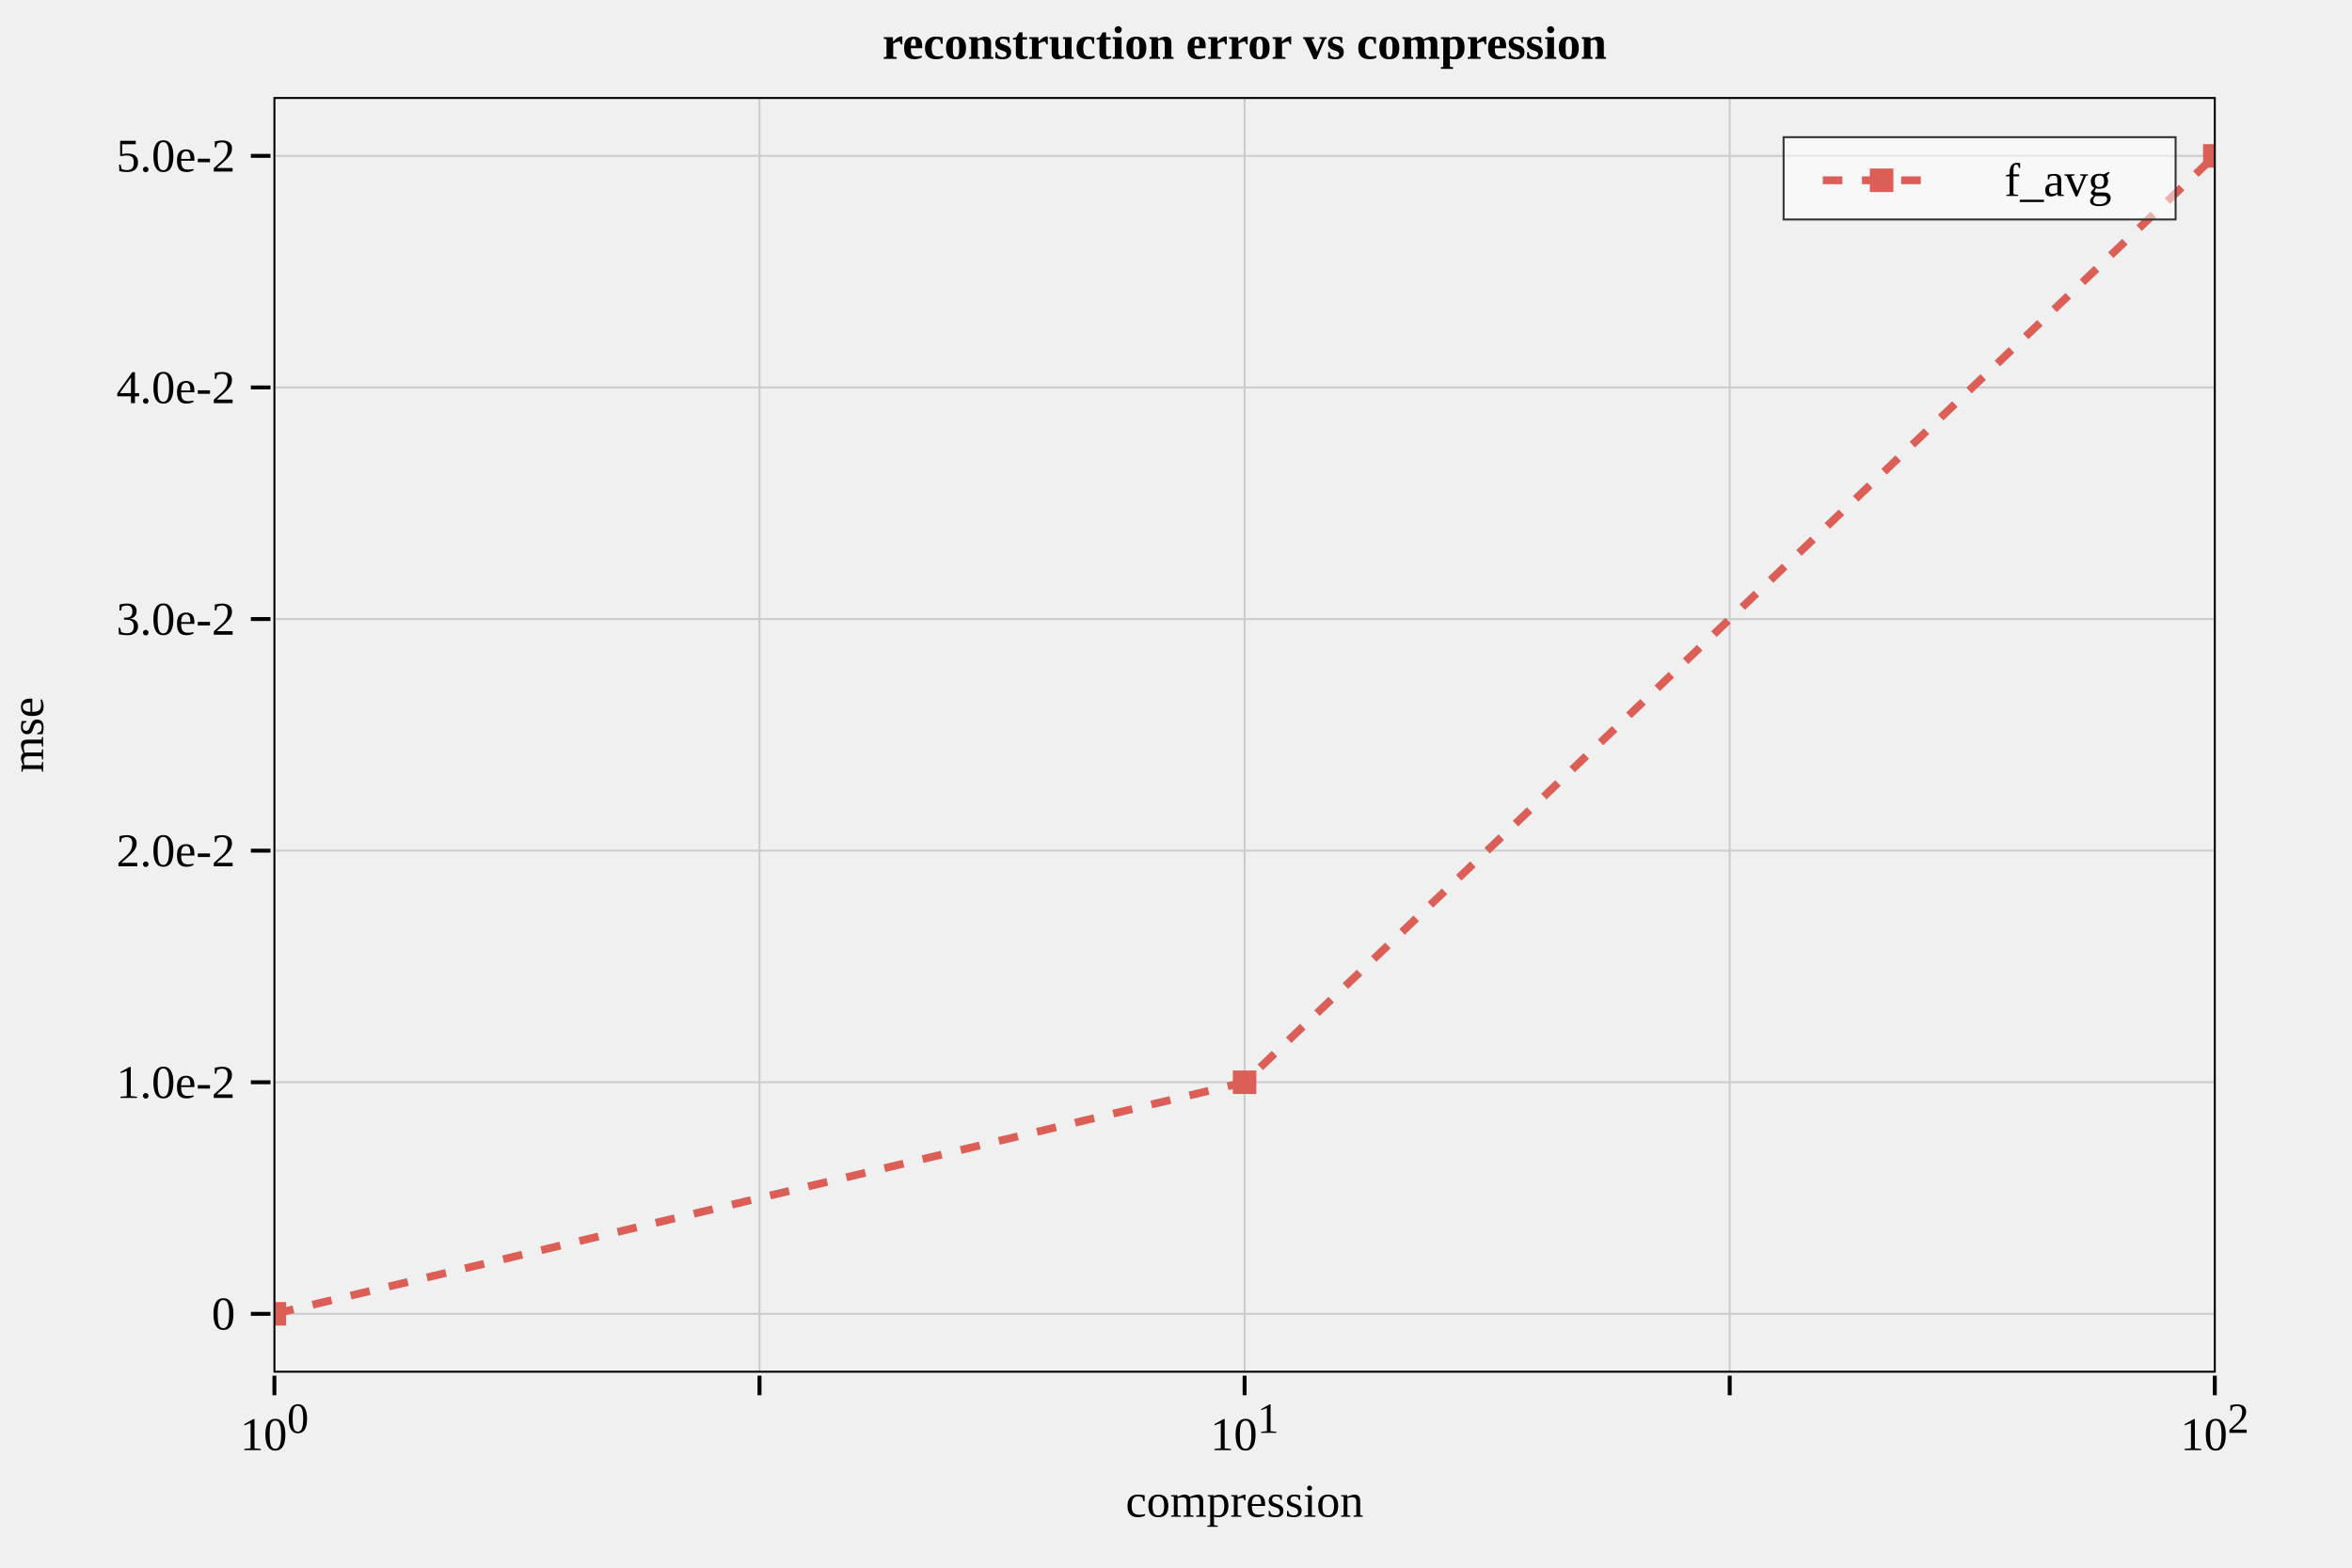
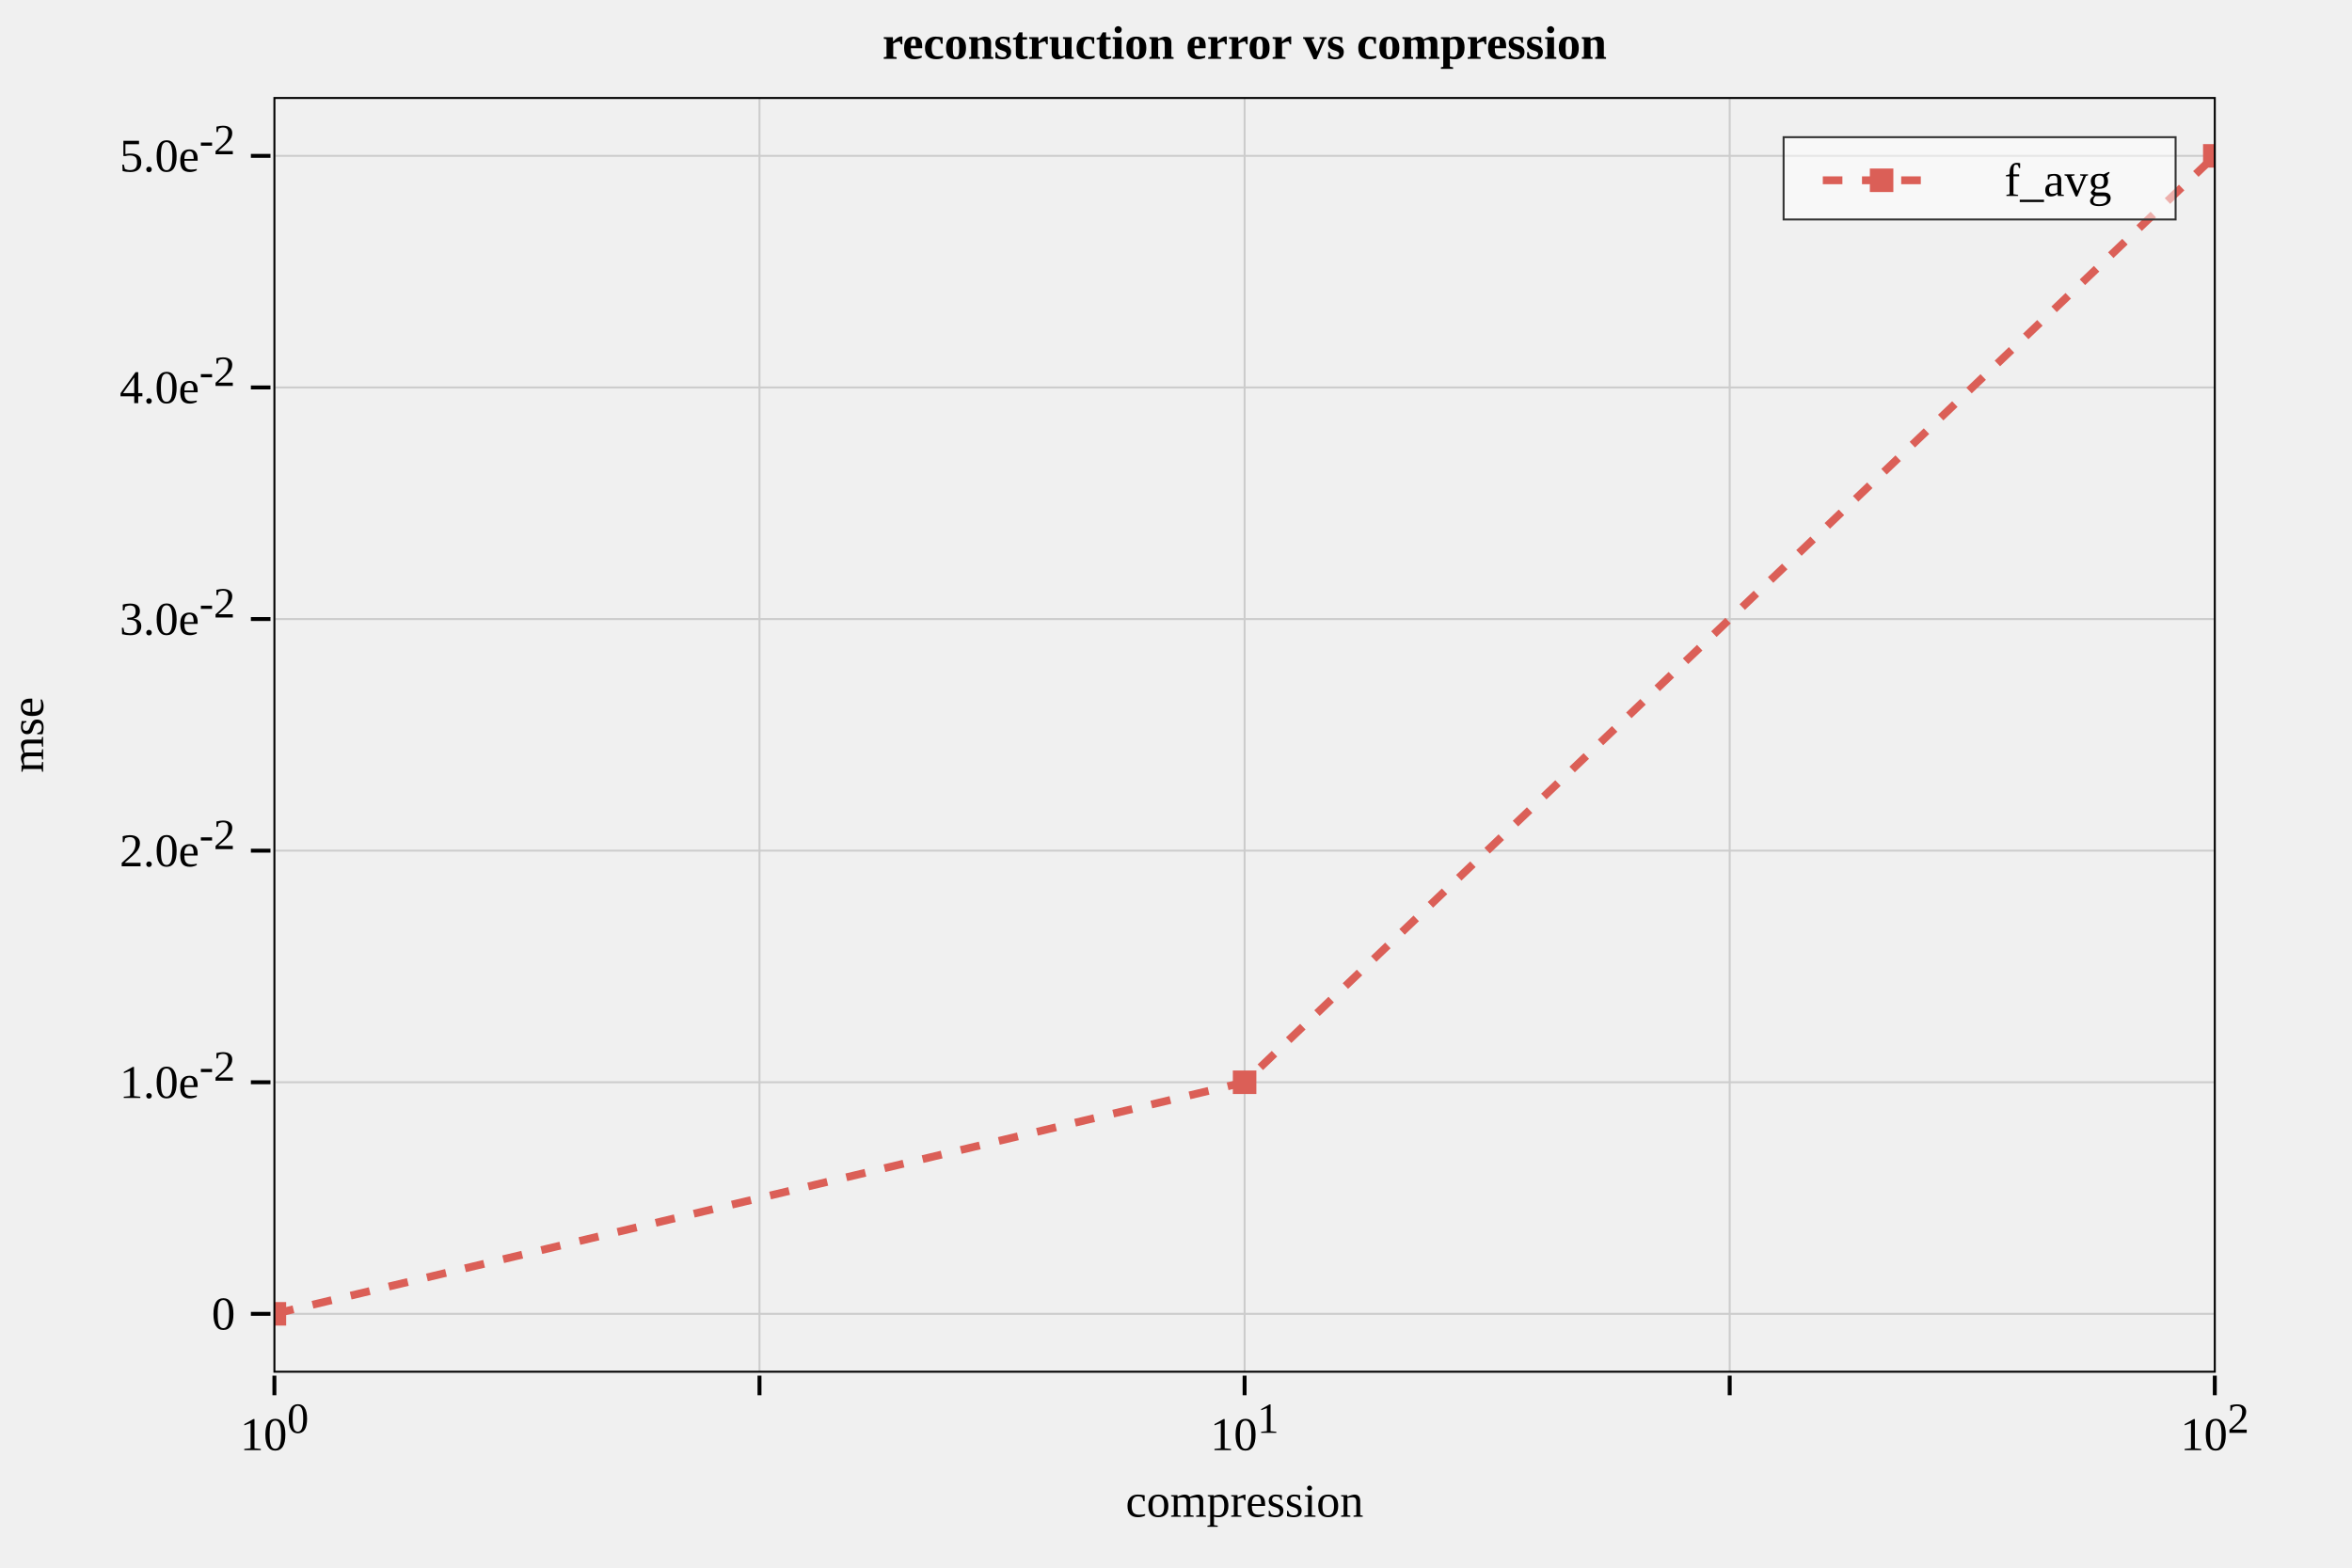
<svg xmlns="http://www.w3.org/2000/svg" version="1.1" width="600" height="400">
  <defs>
    <clipPath id="plot-area">
      <rect x="70.00" y="25.00" width="495.00" height="325.00" />
    </clipPath>
  </defs>
  <text x="317.50" y="15.00" text-anchor="middle" font-weight="bold">reconstruction error vs compression</text>
  <line clip-path="url(#plot-area)" x1="70.00" y1="25.00" x2="70.00" y2="350.00" style="stroke: #ccc;stroke-width:0.50" />
  <line clip-path="url(#plot-area)" x1="193.75" y1="25.00" x2="193.75" y2="350.00" style="stroke: #ccc;stroke-width:0.50" />
  <line clip-path="url(#plot-area)" x1="317.50" y1="25.00" x2="317.50" y2="350.00" style="stroke: #ccc;stroke-width:0.50" />
  <line clip-path="url(#plot-area)" x1="441.25" y1="25.00" x2="441.25" y2="350.00" style="stroke: #ccc;stroke-width:0.50" />
  <line clip-path="url(#plot-area)" x1="565.00" y1="25.00" x2="565.00" y2="350.00" style="stroke: #ccc;stroke-width:0.50" />
  <line clip-path="url(#plot-area)" x1="70.00" y1="335.23" x2="565.00" y2="335.23" style="stroke: #ccc;stroke-width:0.50" />
  <line clip-path="url(#plot-area)" x1="70.00" y1="276.14" x2="565.00" y2="276.14" style="stroke: #ccc;stroke-width:0.50" />
  <line clip-path="url(#plot-area)" x1="70.00" y1="217.05" x2="565.00" y2="217.05" style="stroke: #ccc;stroke-width:0.50" />
  <line clip-path="url(#plot-area)" x1="70.00" y1="157.95" x2="565.00" y2="157.95" style="stroke: #ccc;stroke-width:0.50" />
  <line clip-path="url(#plot-area)" x1="70.00" y1="98.86" x2="565.00" y2="98.86" style="stroke: #ccc;stroke-width:0.50" />
  <line clip-path="url(#plot-area)" x1="70.00" y1="39.77" x2="565.00" y2="39.77" style="stroke: #ccc;stroke-width:0.50" />
  <polyline clip-path="url(#plot-area)" style="fill:none; stroke:#db5f57; stroke-width:2.00;" stroke-dasharray="5, 5" points="70.00,335.23 317.50,276.14 565.00,39.77 " />
  <rect clip-path="url(#plot-area)" x="67.00" y="332.23" width="6.00" height="6.00" style="fill:#db5f57; fill-opacity:1.00; stroke:none; stroke-width:0.00;" />
  <rect clip-path="url(#plot-area)" x="314.50" y="273.14" width="6.00" height="6.00" style="fill:#db5f57; fill-opacity:1.00; stroke:none; stroke-width:0.00;" />
  <rect clip-path="url(#plot-area)" x="562.00" y="36.77" width="6.00" height="6.00" style="fill:#db5f57; fill-opacity:1.00; stroke:none; stroke-width:0.00;" />
  <rect x="70.00" y="25.00" width="495.00" height="325.00" style="fill:none; fill-opacity:1.00; stroke:black; stroke-width:0.50;" />
  <text x="317.50" y="387.00" text-anchor="middle" font-weight="regular">compression</text>
  <text transform="rotate(270,1.00,187.50) translate(0, 10)" x="1.00" y="187.50" text-anchor="middle" font-weight="regular">mse</text>
  <line x1="70.00" y1="351.00" x2="70.00" y2="356.00" style="stroke: black;stroke-width:1.00" />
  <text x="70.00" y="370.00" text-anchor="middle" font-weight="regular">
    <tspan>10<tspan font-size="11" baseline-shift="super">0</tspan>
    </tspan>
  </text>
  <line x1="193.75" y1="351.00" x2="193.75" y2="356.00" style="stroke: black;stroke-width:1.00" />
  <text x="193.75" y="370.00" text-anchor="middle" font-weight="regular" />
  <line x1="317.50" y1="351.00" x2="317.50" y2="356.00" style="stroke: black;stroke-width:1.00" />
  <text x="317.50" y="370.00" text-anchor="middle" font-weight="regular">
    <tspan>10<tspan font-size="11" baseline-shift="super">1</tspan>
    </tspan>
  </text>
  <line x1="441.25" y1="351.00" x2="441.25" y2="356.00" style="stroke: black;stroke-width:1.00" />
  <text x="441.25" y="370.00" text-anchor="middle" font-weight="regular" />
  <line x1="565.00" y1="351.00" x2="565.00" y2="356.00" style="stroke: black;stroke-width:1.00" />
  <text x="565.00" y="370.00" text-anchor="middle" font-weight="regular">
    <tspan>10<tspan font-size="11" baseline-shift="super">2</tspan>
    </tspan>
  </text>
  <line x1="64.00" y1="335.23" x2="69.00" y2="335.23" style="stroke: black;stroke-width:1.00" />
  <text x="60.00" y="339.23" text-anchor="end" font-weight="regular">0</text>
  <line x1="64.00" y1="276.14" x2="69.00" y2="276.14" style="stroke: black;stroke-width:1.00" />
-   <text x="60.00" y="280.14" text-anchor="end" font-weight="regular">1.0e-2</text>
+   <text x="60.00" y="280.14" text-anchor="end" font-weight="regular">
+     <tspan>1.0e<tspan font-size="11" baseline-shift="super">-2</tspan>
+     </tspan>
+   </text>
  <line x1="64.00" y1="217.05" x2="69.00" y2="217.05" style="stroke: black;stroke-width:1.00" />
-   <text x="60.00" y="221.05" text-anchor="end" font-weight="regular">2.0e-2</text>
+   <text x="60.00" y="221.05" text-anchor="end" font-weight="regular">
+     <tspan>2.0e<tspan font-size="11" baseline-shift="super">-2</tspan>
+     </tspan>
+   </text>
  <line x1="64.00" y1="157.95" x2="69.00" y2="157.95" style="stroke: black;stroke-width:1.00" />
-   <text x="60.00" y="161.95" text-anchor="end" font-weight="regular">3.0e-2</text>
+   <text x="60.00" y="161.95" text-anchor="end" font-weight="regular">
+     <tspan>3.0e<tspan font-size="11" baseline-shift="super">-2</tspan>
+     </tspan>
+   </text>
  <line x1="64.00" y1="98.86" x2="69.00" y2="98.86" style="stroke: black;stroke-width:1.00" />
-   <text x="60.00" y="102.86" text-anchor="end" font-weight="regular">4.0e-2</text>
+   <text x="60.00" y="102.86" text-anchor="end" font-weight="regular">
+     <tspan>4.0e<tspan font-size="11" baseline-shift="super">-2</tspan>
+     </tspan>
+   </text>
  <line x1="64.00" y1="39.77" x2="69.00" y2="39.77" style="stroke: black;stroke-width:1.00" />
-   <text x="60.00" y="43.77" text-anchor="end" font-weight="regular">5.0e-2</text>
+   <text x="60.00" y="43.77" text-anchor="end" font-weight="regular">
+     <tspan>5.0e<tspan font-size="11" baseline-shift="super">-2</tspan>
+     </tspan>
+   </text>
  <rect x="455.00" y="35.00" width="100.00" height="21.00" style="fill:white; fill-opacity:0.50; stroke:#333; stroke-width:0.50;" />
  <defs>
    <clipPath id="leg-area">
      <rect x="495.00" y="35.00" width="58.00" height="21.00" />
    </clipPath>
  </defs>
  <line x1="465.00" y1="46.00" x2="495.00" y2="46.00" stroke-dasharray="5, 5" style="stroke: #db5f57;stroke-width:2.00" />
  <text clip-path="url(#leg-area)" x="525.00" y="50.00" text-anchor="middle" font-weight="regular">f_avg</text>
  <rect clip-path="url(#plot-area)" x="477.00" y="43.00" width="6.00" height="6.00" style="fill:#db5f57; fill-opacity:1.00; stroke:none; stroke-width:0.00;" />
</svg>
